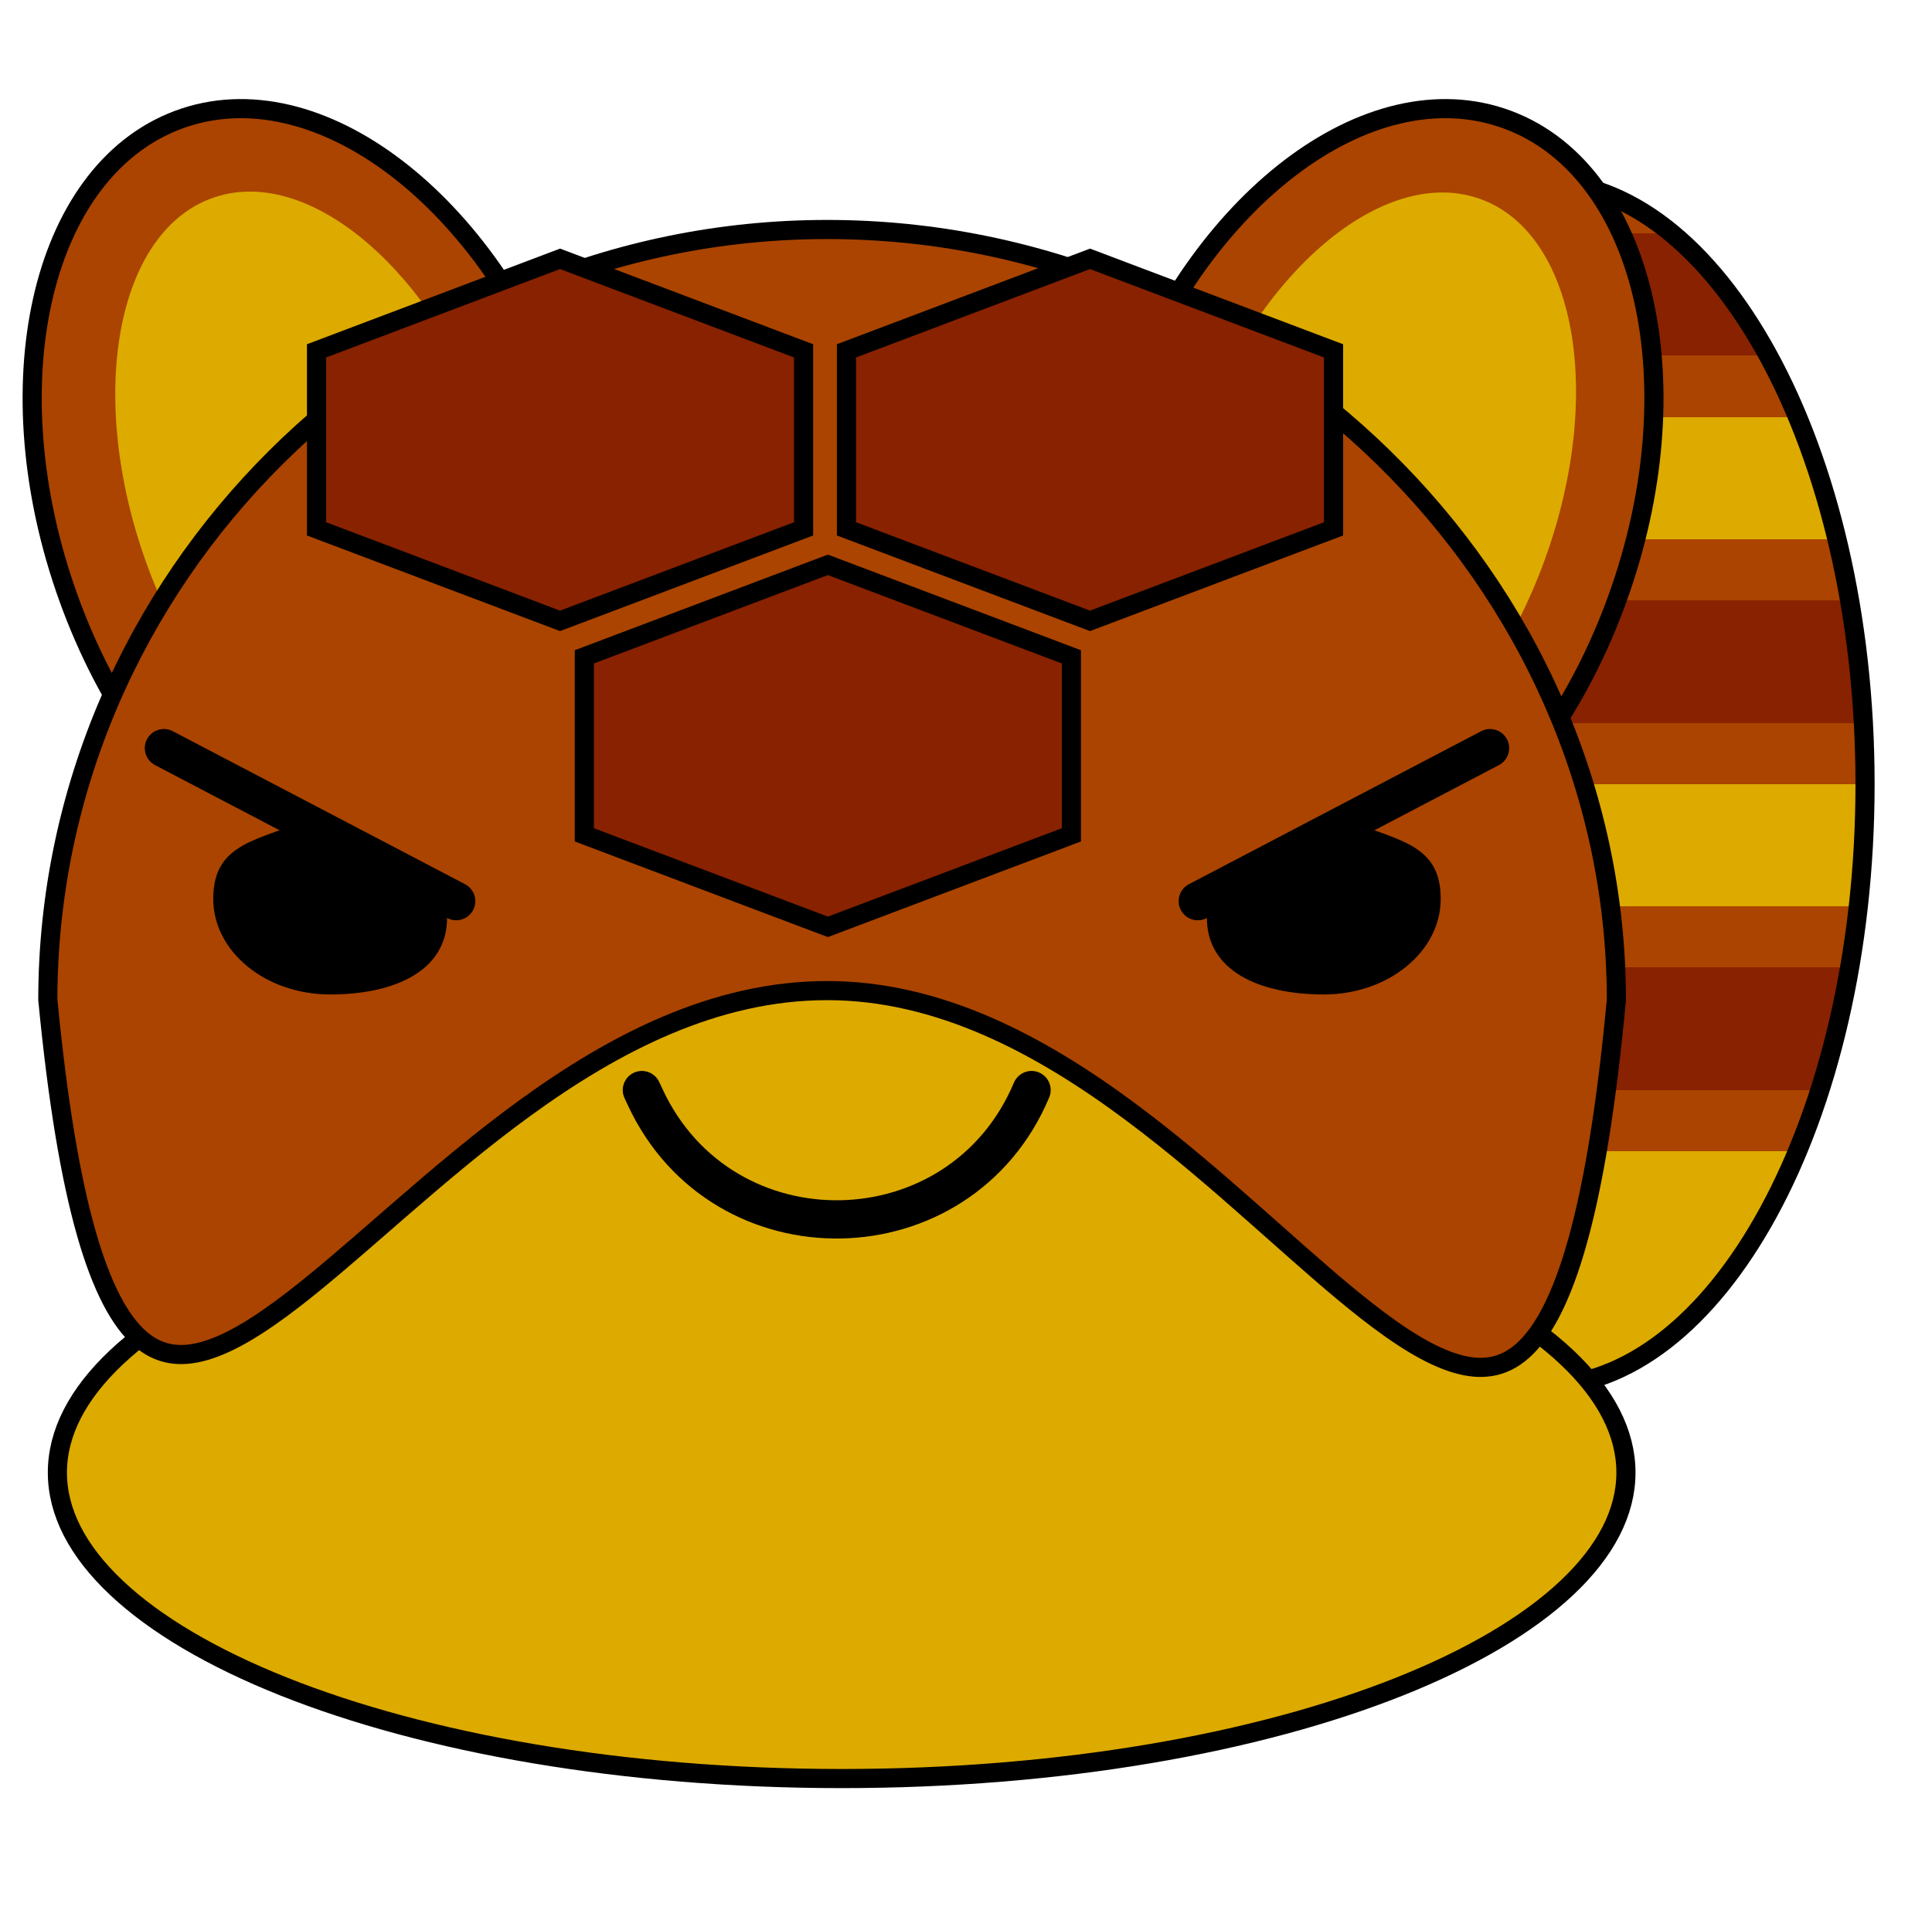
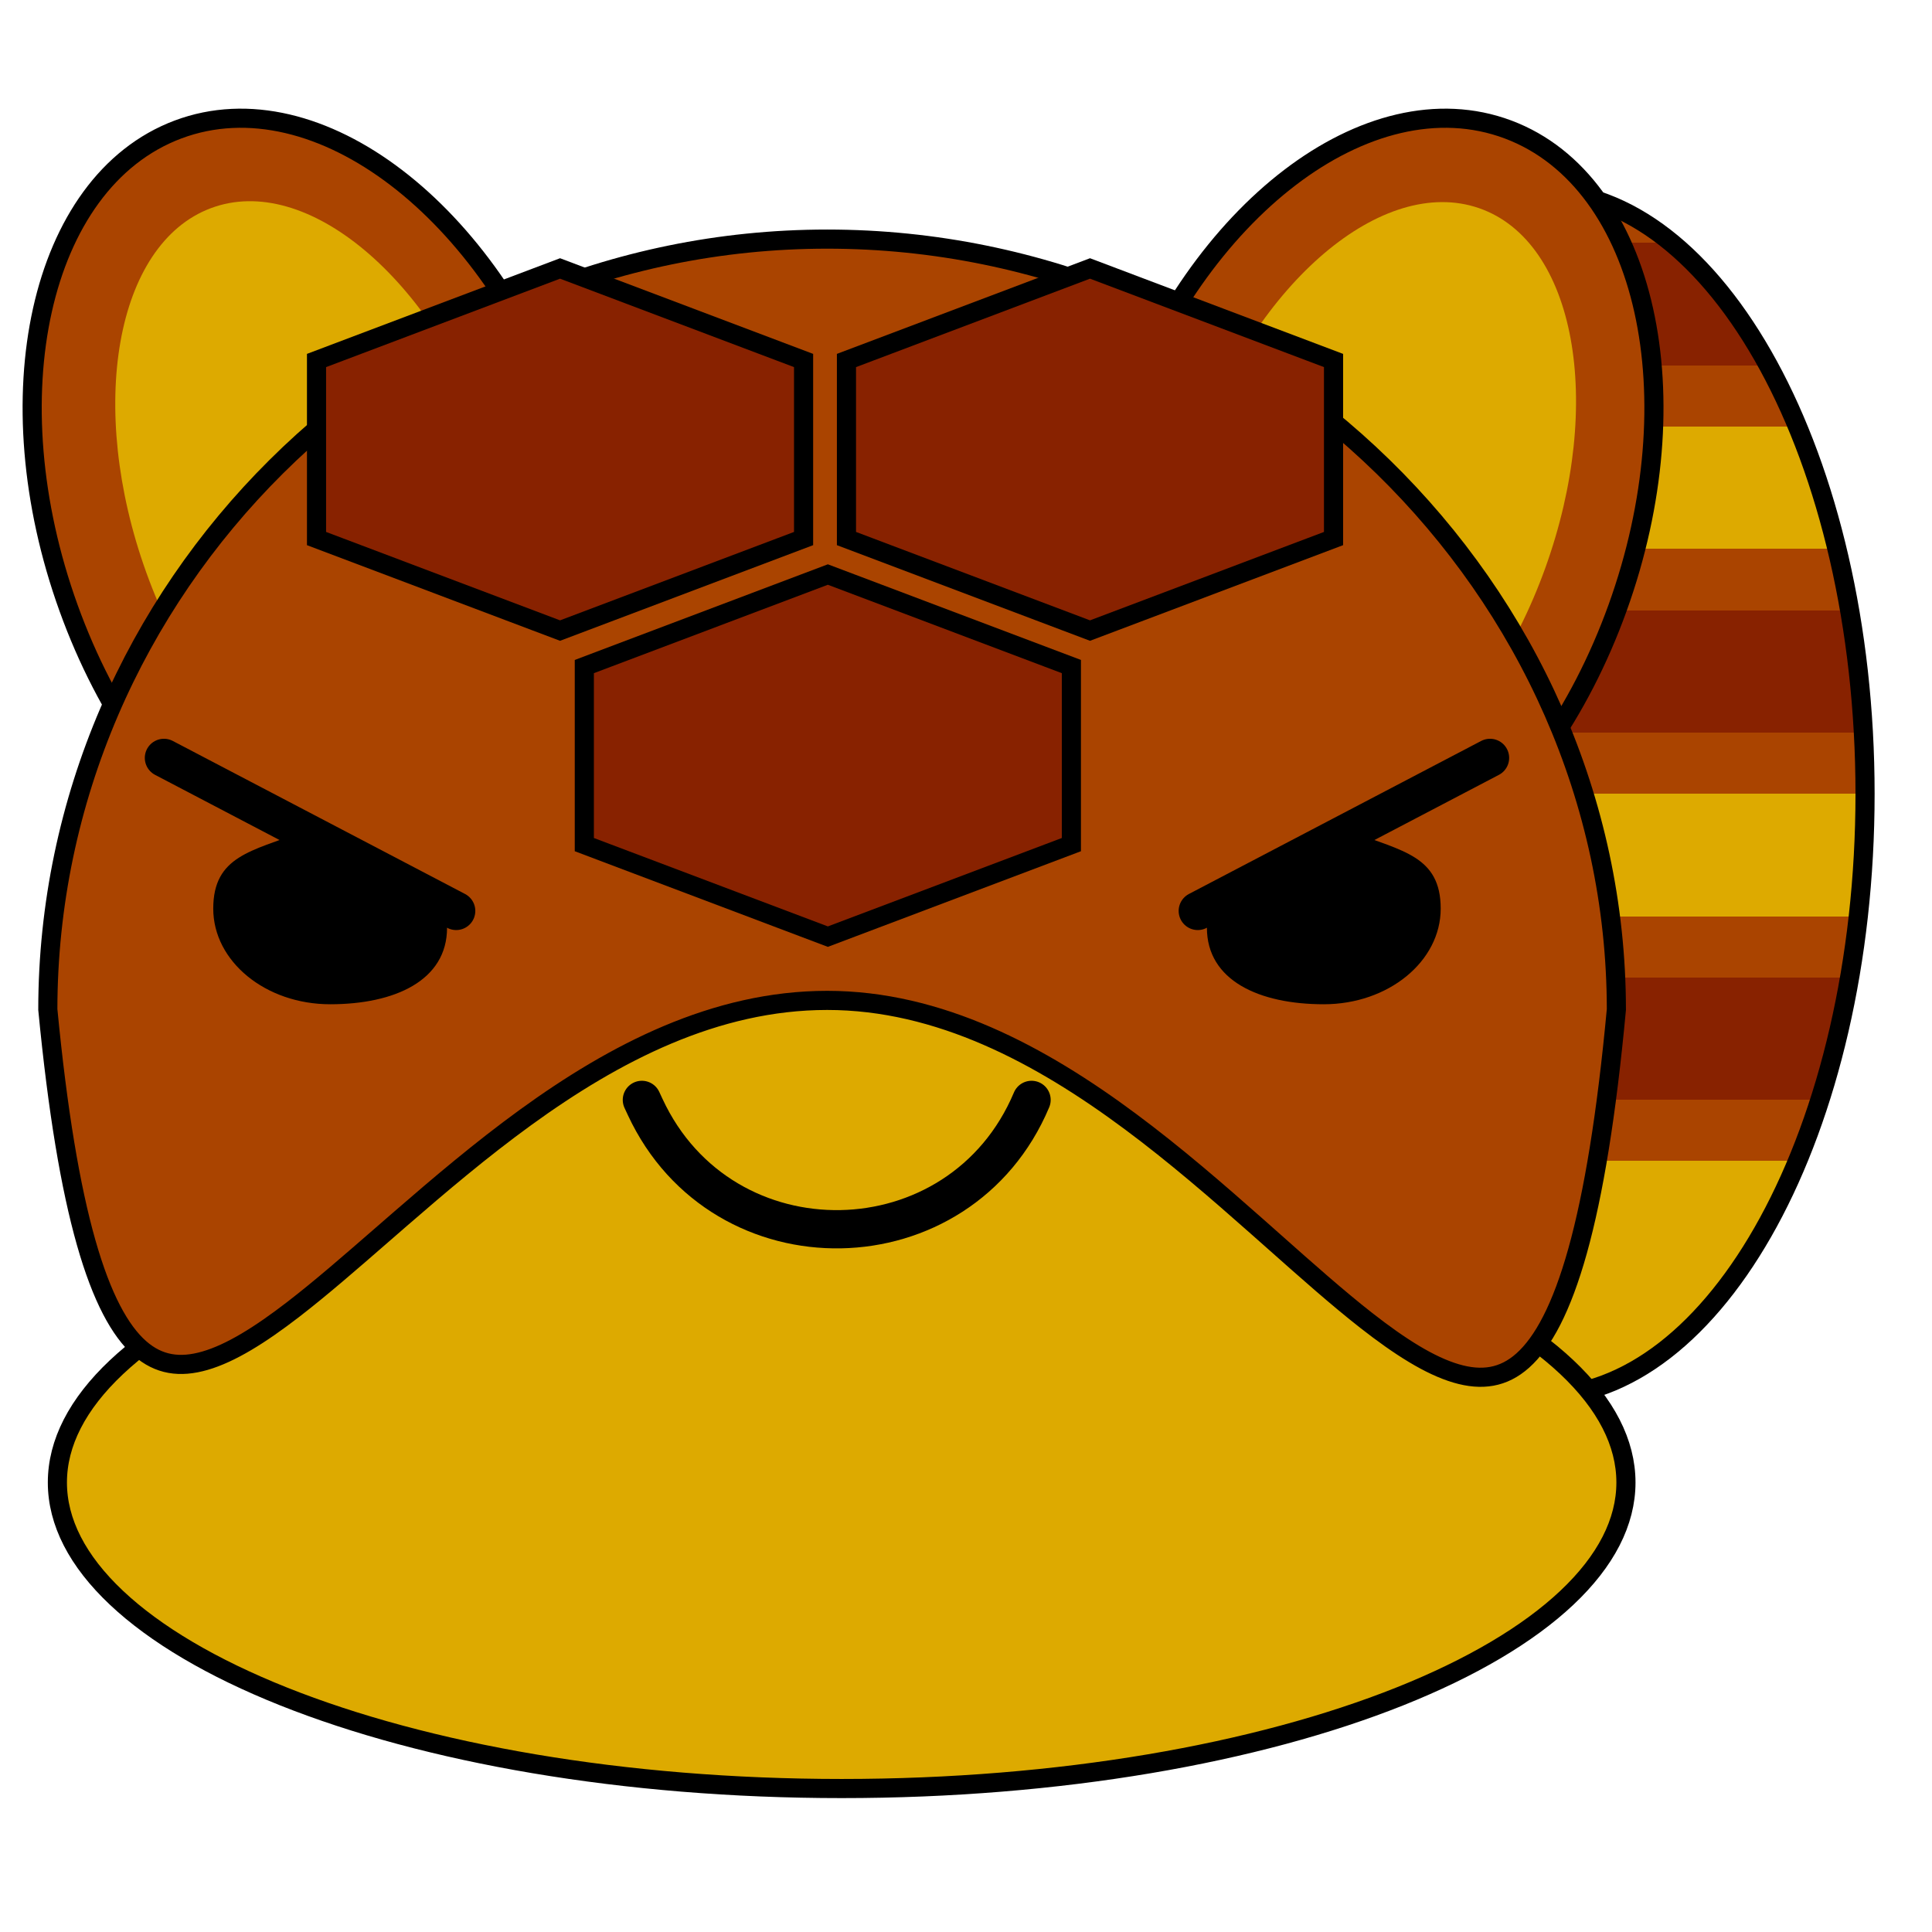
- <svg xmlns="http://www.w3.org/2000/svg" width="101" height="100" viewBox="0 0 101 100" fill="none">
+ <svg xmlns="http://www.w3.org/2000/svg" width="100" height="100" viewBox="0 0 101 100" fill="none">
  <path id="tail" d="M97.5 41C97.5 49.769 95.56 57.684 92.449 63.388C89.328 69.111 85.098 72.5 80.547 72.5C75.996 72.5 71.766 69.111 68.645 63.388C65.534 57.684 63.594 49.769 63.594 41C63.594 32.231 65.534 24.316 68.645 18.612C71.766 12.889 75.996 9.5 80.547 9.5C85.098 9.5 89.328 12.889 92.449 18.612C95.56 24.316 97.5 32.231 97.5 41Z" fill="url(#paint0_linear_10_55)" stroke="black" />
  <g id="right-ear">
    <path d="M29.561 21.544C27.575 16.035 24.348 11.558 20.712 8.782C17.082 6.009 12.98 4.893 9.308 6.269C5.636 7.646 3.221 11.206 2.217 15.716C1.211 20.233 1.597 25.774 3.584 31.283C5.57 36.792 8.797 41.269 12.432 44.046C16.063 46.819 20.165 47.935 23.837 46.558C27.509 45.182 29.924 41.622 30.928 37.112C31.934 32.595 31.548 27.053 29.561 21.544Z" fill="#AA4400" stroke="black" />
    <ellipse rx="16.655" ry="9.637" transform="matrix(-0.339219 -0.940707 0.93636 -0.35104 16.6734 26.0502)" fill="#DDAA00" />
  </g>
  <g id="left-ear">
    <path d="M84.561 31.283C82.575 36.792 79.349 41.269 75.713 44.046C72.082 46.819 67.981 47.935 64.309 46.558C60.636 45.182 58.221 41.622 57.217 37.112C56.211 32.595 56.597 27.053 58.584 21.544C60.57 16.035 63.797 11.559 67.433 8.782C71.063 6.009 75.165 4.893 78.837 6.269C82.509 7.646 84.924 11.206 85.928 15.716C86.934 20.233 86.548 25.774 84.561 31.283Z" fill="#AA4400" stroke="black" />
    <ellipse rx="16.655" ry="9.637" transform="matrix(-0.339231 0.940703 -0.944901 -0.327356 71.6734 26.0502)" fill="#DDAA00" />
  </g>
  <g id="body">
    <path d="M85 77C85 79.067 83.951 81.105 81.913 83.026C79.876 84.947 76.899 86.701 73.176 88.186C65.734 91.154 55.419 93 44 93C32.581 93 22.267 91.154 14.824 88.186C11.101 86.701 8.124 84.947 6.087 83.026C4.049 81.105 3 79.067 3 77C3 74.933 4.049 72.895 6.087 70.974C8.124 69.053 11.101 67.299 14.824 65.814C22.267 62.846 32.581 61 44 61C55.419 61 65.734 62.846 73.176 65.814C76.899 67.299 79.876 69.053 81.913 70.974C83.951 72.895 85 74.933 85 77Z" fill="#DDAA00" stroke="black" />
    <path d="M82.786 52C82.786 74.091 64.925 92 42.893 92C20.861 92 3 74.091 3 52C3 29.909 20.861 12 42.893 12C64.925 12 82.786 29.909 82.786 52Z" fill="#DDAA00" />
    <path d="M84.5 52.275C83.986 57.792 83.307 61.907 82.474 64.891C81.636 67.894 80.661 69.685 79.606 70.626C78.594 71.529 77.461 71.693 76.122 71.299C74.746 70.894 73.185 69.906 71.424 68.528C69.931 67.359 68.333 65.94 66.618 64.418C66.318 64.153 66.015 63.884 65.708 63.612C63.652 61.793 61.443 59.876 59.094 58.131C54.405 54.646 49.099 51.798 43.242 51.798C37.391 51.798 32.118 54.547 27.475 57.915C25.151 59.601 22.97 61.453 20.943 63.211C20.613 63.497 20.287 63.781 19.965 64.061C18.307 65.504 16.763 66.848 15.321 67.959C13.593 69.29 12.064 70.244 10.717 70.634C9.406 71.015 8.299 70.856 7.311 69.987C6.281 69.08 5.326 67.354 4.503 64.455C3.685 61.574 3.014 57.602 2.5 52.275C2.513 30.308 20.746 12 43.242 12C65.747 12 84.487 30.316 84.5 52.275Z" fill="#AA4400" stroke="black" />
  </g>
  <g id="crest">
    <path d="M30.547 34.346L43.278 29.535L56.009 34.346V43.654L43.278 48.465L30.547 43.654V34.346Z" fill="#882200" stroke="black" />
    <path d="M44.251 18.346L56.983 13.534L69.714 18.346V27.654L56.983 32.465L44.251 27.654V18.346Z" fill="#882200" stroke="black" />
    <path d="M16.547 18.346L29.278 13.534L42.009 18.346V27.654L29.278 32.465L16.547 27.654V18.346Z" fill="#882200" stroke="black" />
  </g>
  <g id="left-eye-brow">
    <path id="left-brow" d="M77.895 39.121L62.617 47.121" stroke="black" stroke-width="2" stroke-linecap="round" />
    <path id="left-eye" d="M63.094 48C63.094 50.761 65.83 52 69.205 52C72.58 52 75.316 49.761 75.316 47C75.316 44.239 73.279 44 70.733 43C64.622 48 63.094 45.239 63.094 48Z" fill="black" />
  </g>
  <g id="right-eye-brow">
    <path id="right-brow" d="M8.57 39.121L23.848 47.121" stroke="black" stroke-width="2" stroke-linecap="round" />
    <path id="right-eye" d="M23.371 48C23.371 50.761 20.635 52 17.26 52C13.884 52 11.148 49.761 11.148 47C11.148 44.239 13.185 44 15.732 43C21.843 48 23.371 45.239 23.371 48Z" fill="black" />
  </g>
  <path id="mouth" d="M33.556 57L33.73 57.374C37.772 66.067 50.209 65.836 53.927 57" stroke="black" stroke-width="2" stroke-linecap="round" />
  <defs>
    <linearGradient id="paint0_linear_10_55" x1="80.547" y1="9" x2="80.547" y2="73" gradientUnits="userSpaceOnUse">
      <stop offset="0" stop-color="#AA4400" />
      <stop offset="0.05" stop-color="#AA4400" />
      <stop offset="0.05" stop-color="#882200" />
      <stop offset="0.15" stop-color="#882200" />
      <stop offset="0.15" stop-color="#AA4400" />
      <stop offset="0.2" stop-color="#AA4400" />
      <stop offset="0.2" stop-color="#DDAA00" />
      <stop offset="0.3" stop-color="#DDAA00" />
      <stop offset="0.3" stop-color="#AA4400" />
      <stop offset="0.35" stop-color="#AA4400" />
      <stop offset="0.35" stop-color="#882200" />
      <stop offset="0.45" stop-color="#882200" />
      <stop offset="0.45" stop-color="#AA4400" />
      <stop offset="0.5" stop-color="#AA4400" />
      <stop offset="0.5" stop-color="#DDAA00" />
      <stop offset="0.6" stop-color="#DDAA00" />
      <stop offset="0.6" stop-color="#AA4400" />
      <stop offset="0.65" stop-color="#AA4400" />
      <stop offset="0.65" stop-color="#882200" />
      <stop offset="0.75" stop-color="#882200" />
      <stop offset="0.75" stop-color="#AA4400" />
      <stop offset="0.8" stop-color="#AA4400" />
      <stop offset="0.8" stop-color="#DDAA00" />
      <stop offset="1" stop-color="#DDAA00" />
    </linearGradient>
  </defs>
  <style>
        @keyframes wag {
        0% {transform: rotate(-5deg)}
        50% {transform: rotate(5deg)}
        100% {transform: rotate(-5deg)}
        }

        @keyframes close-eye {
        60% {transform: scaleY(1)}
        80% {transform: scaleY(0.1)}
        }

        #tail {
        transform-origin: 75px 60px;
        animation: wag;
        animation-duration: 3s;
        animation-iteration-count: infinite;
        }

        #left-eye, #right-eye {
        transform-origin: center;
        animation: close-eye;
        animation-duration: 3s;
        animation-iteration-count: infinite;
        }

        #left-ear {
        }
    </style>
</svg>
